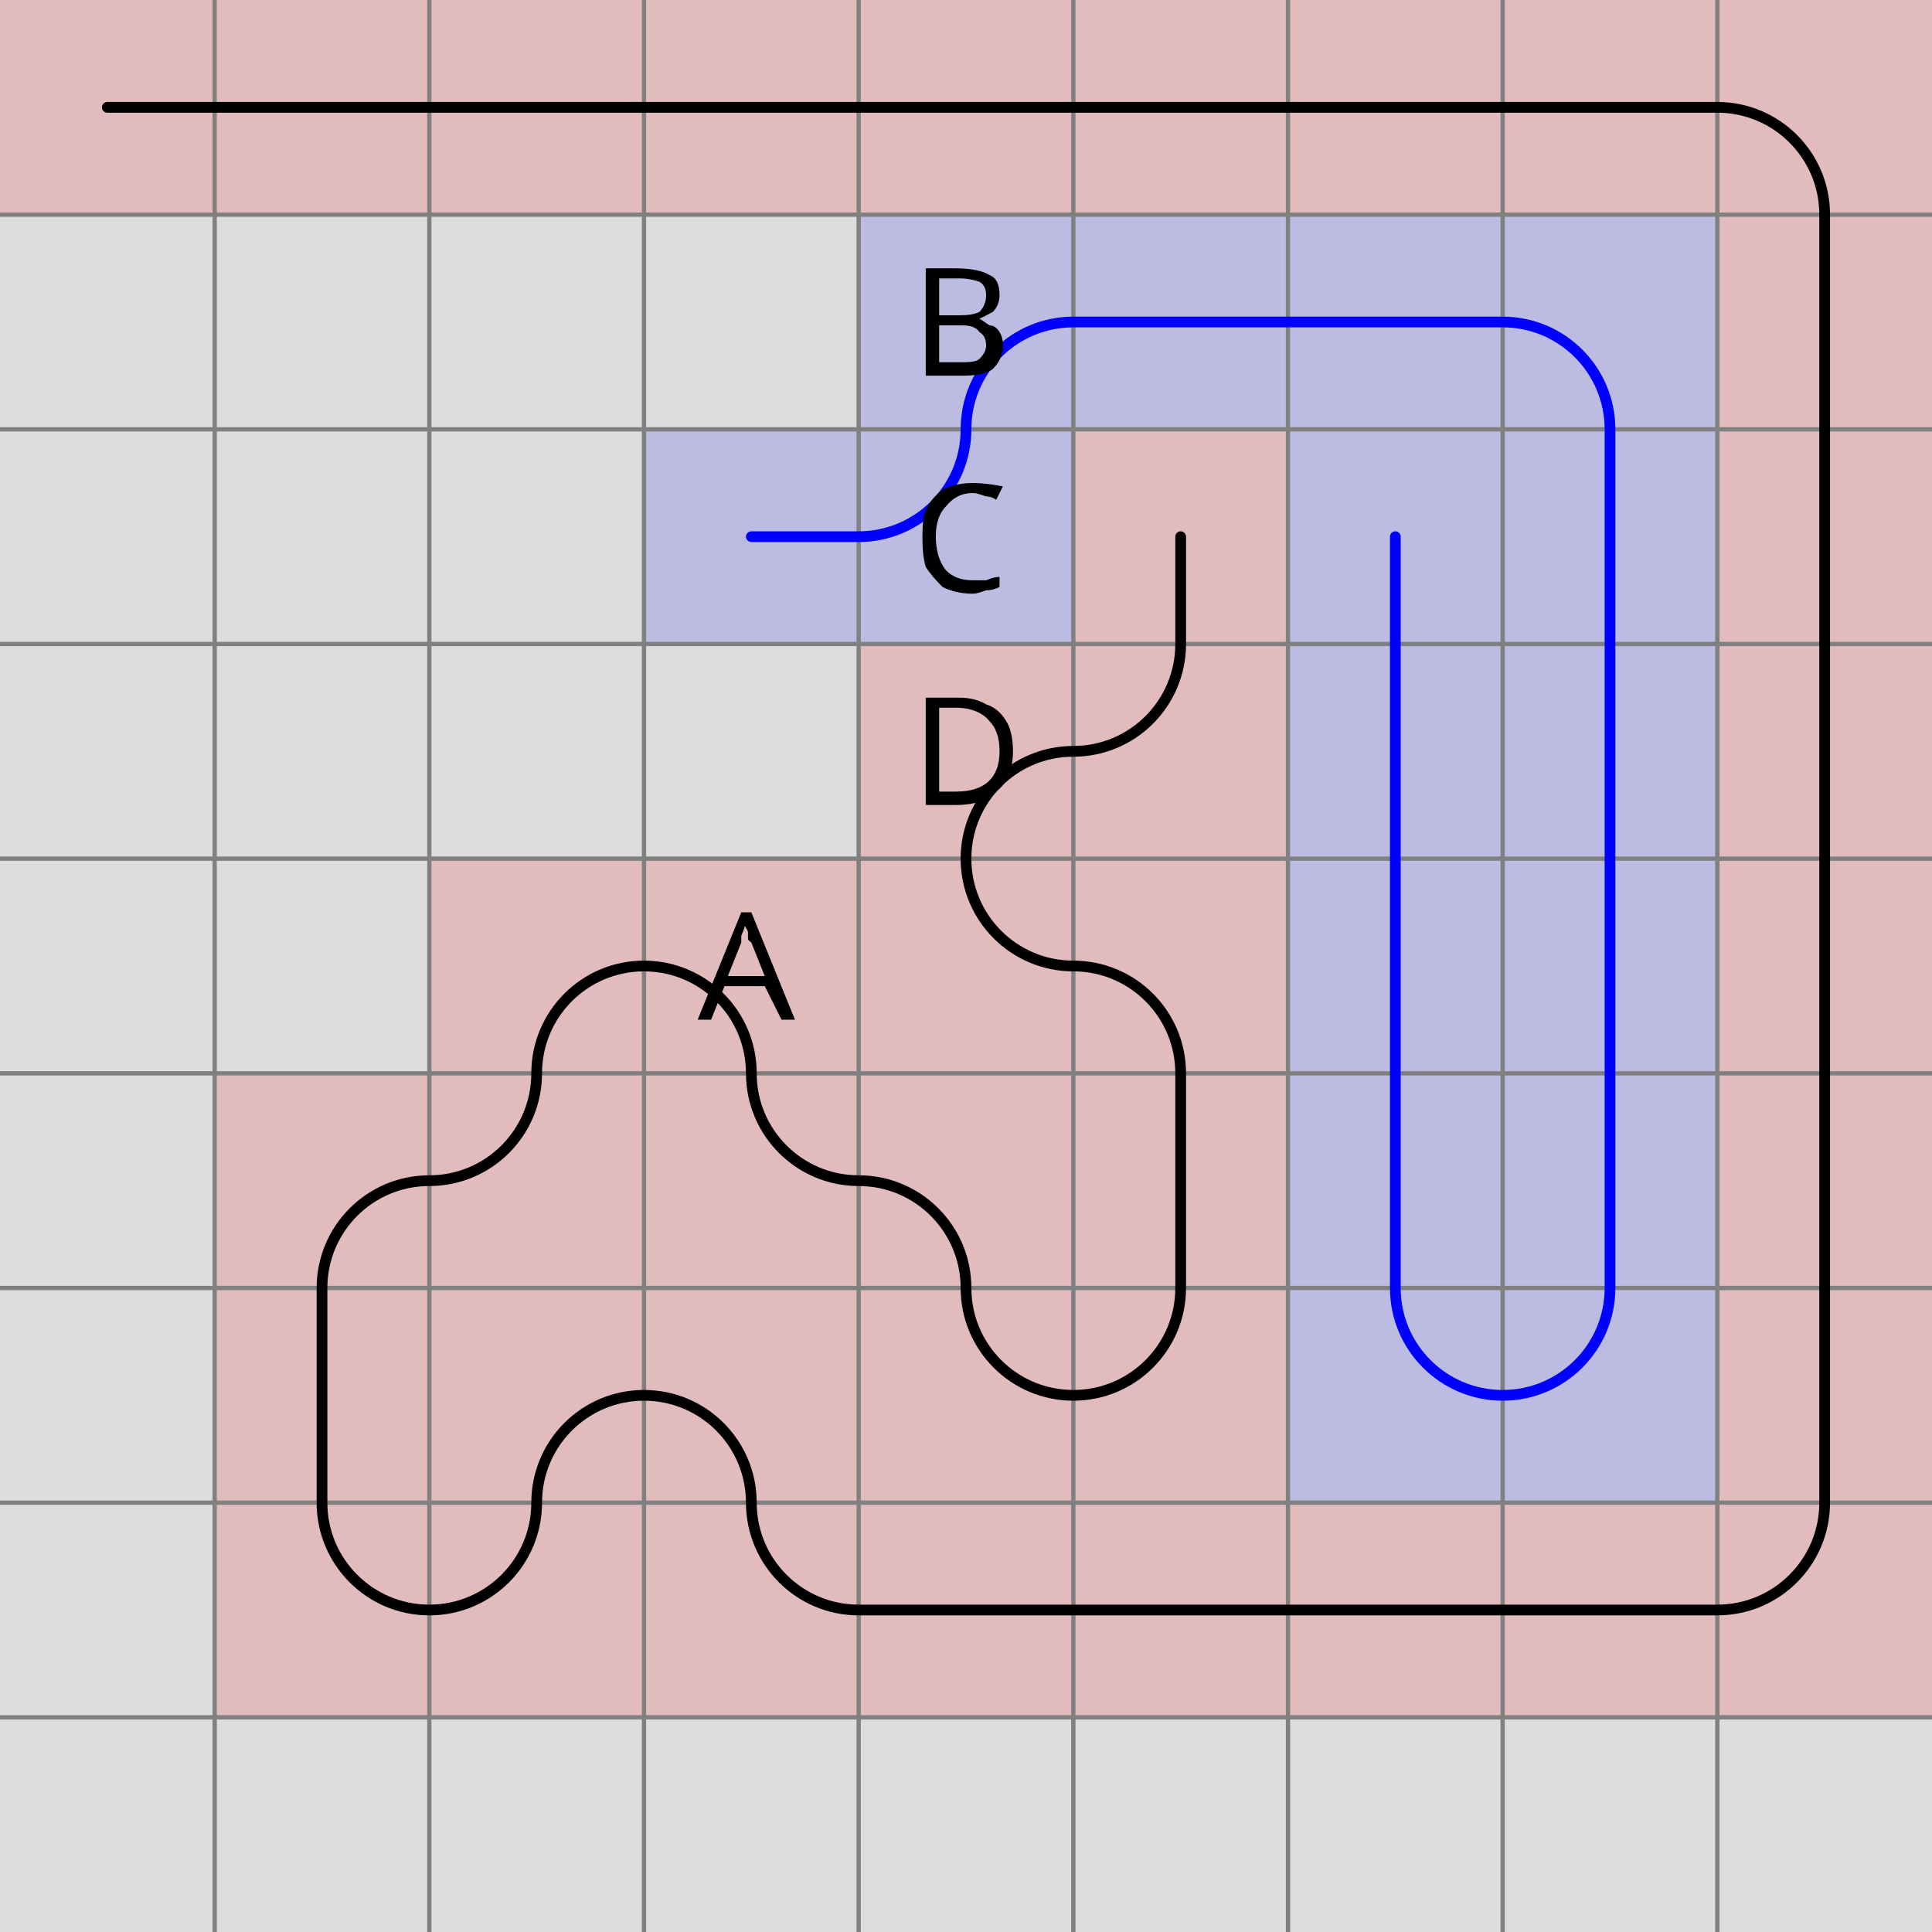
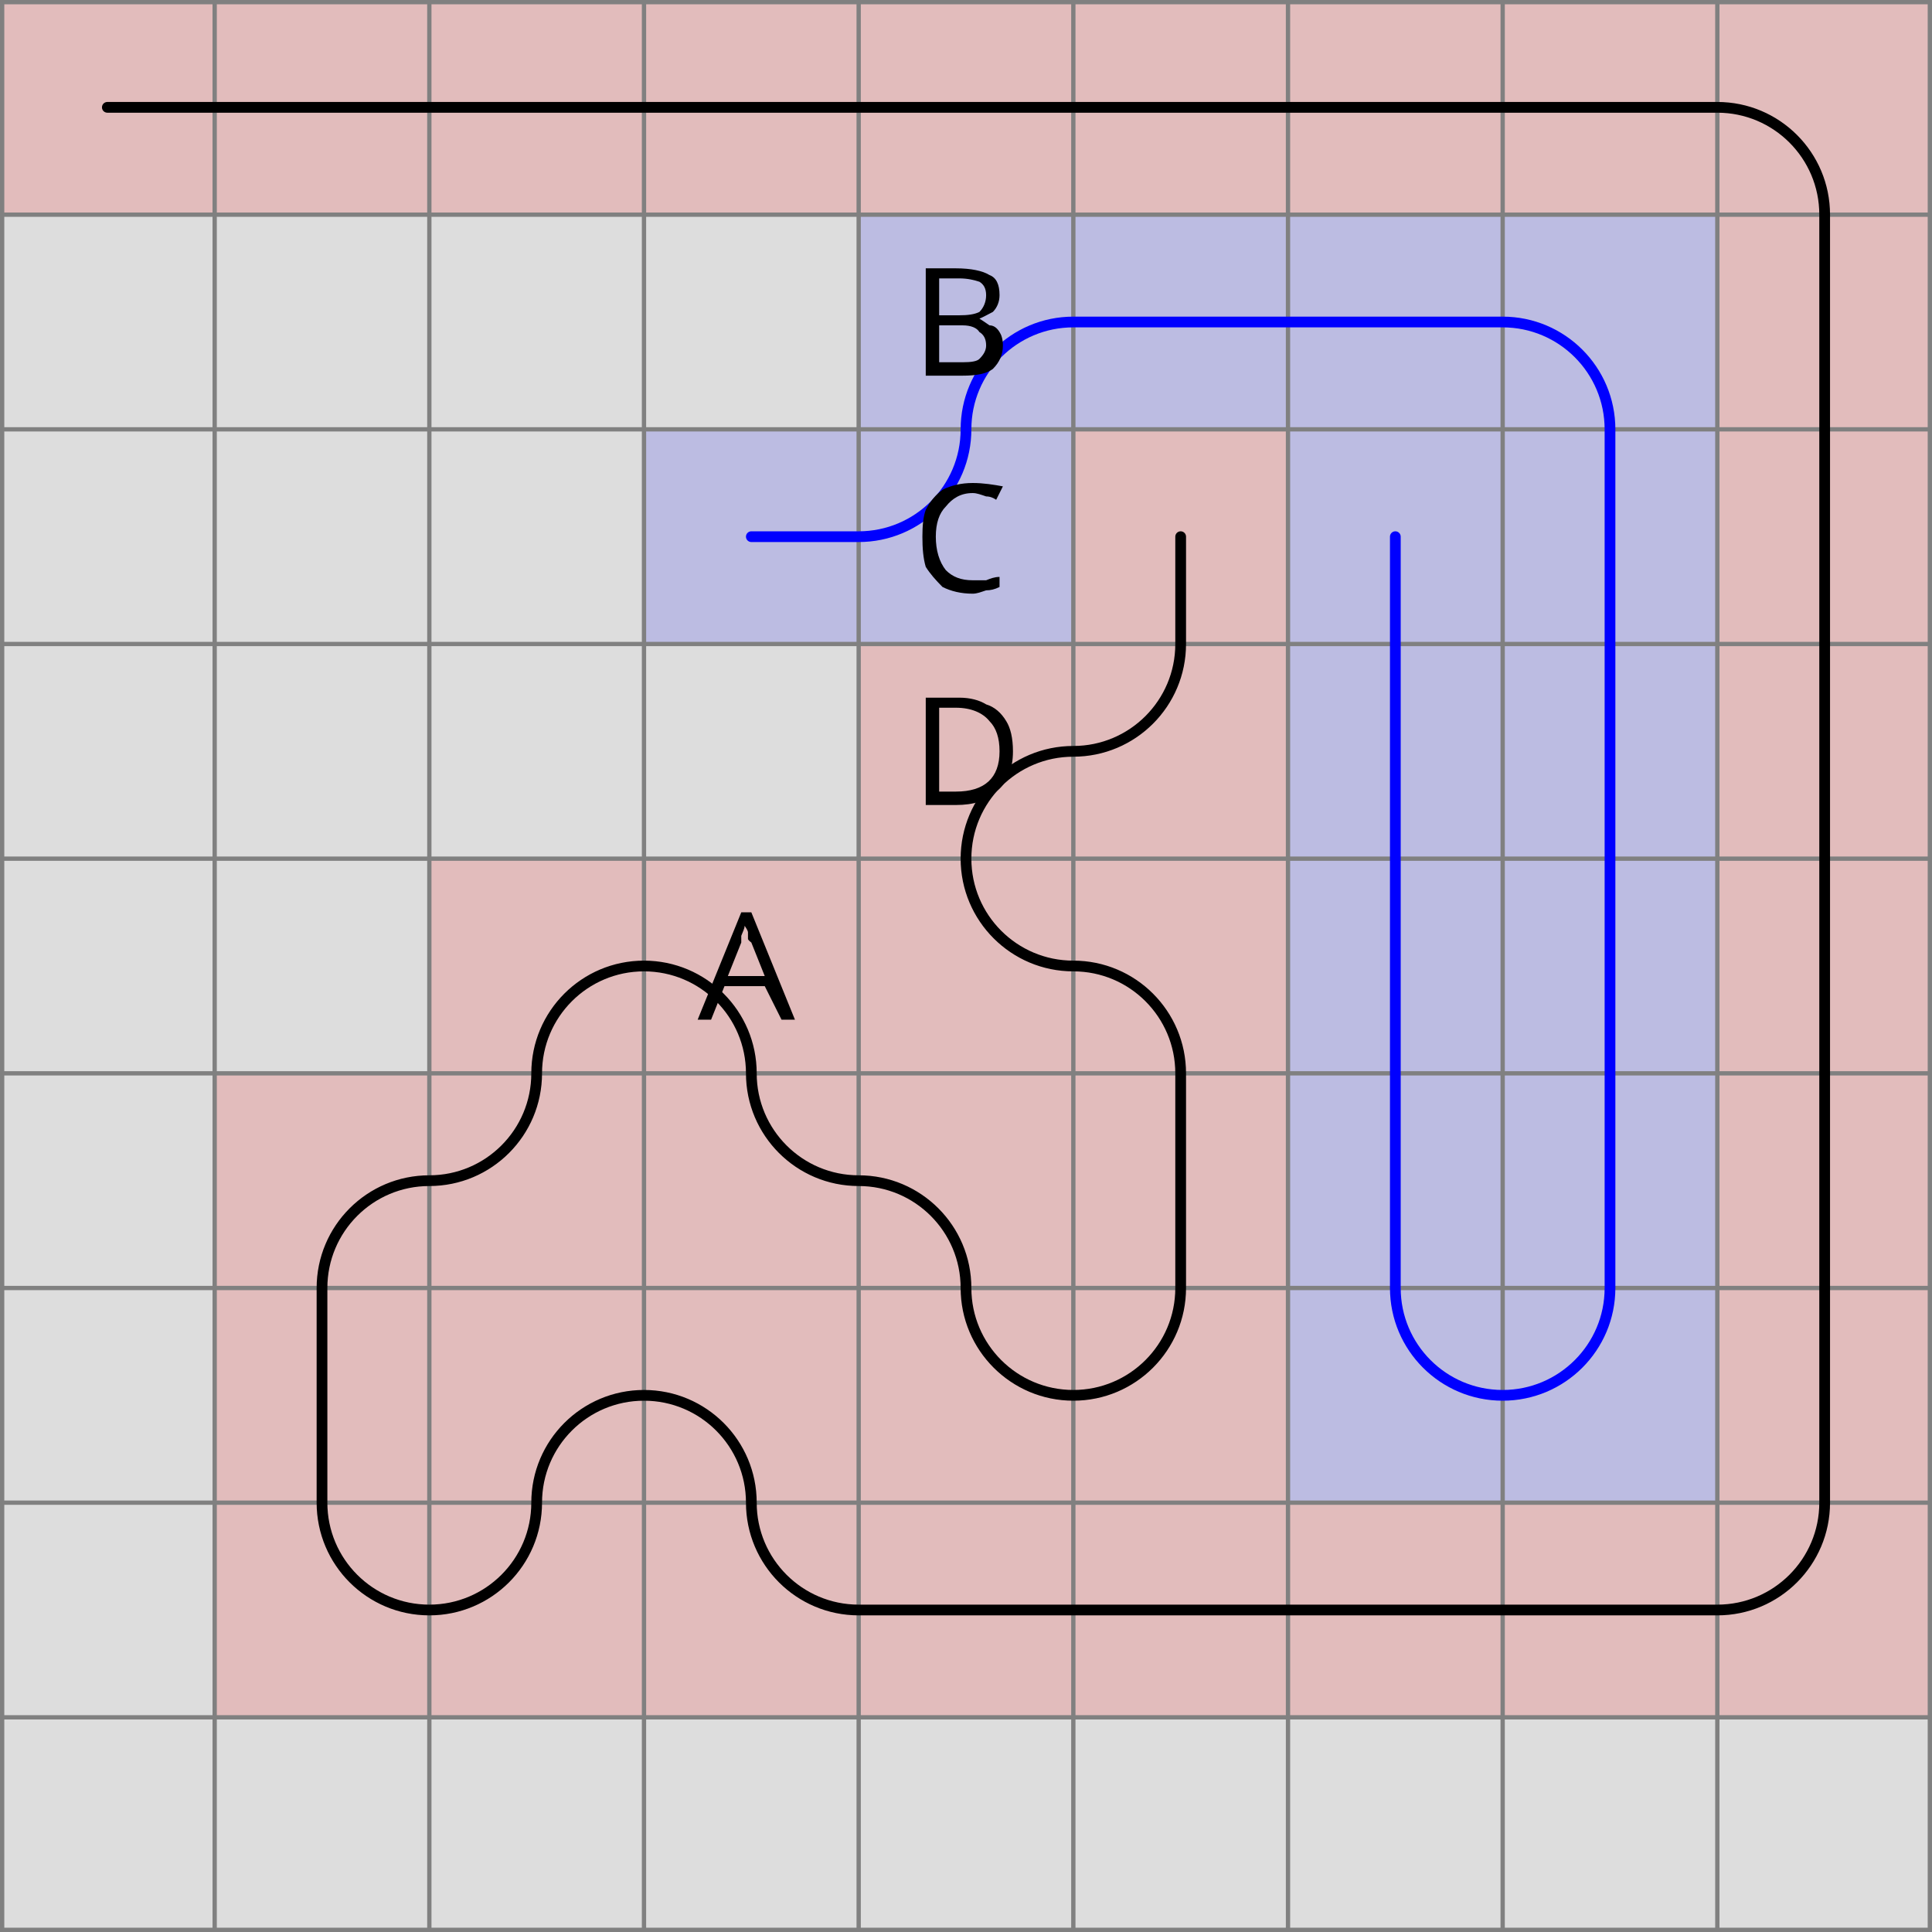
<svg xmlns="http://www.w3.org/2000/svg" viewBox="0 0 9 9">
  <path d="M0,0 h9 v9 h-9 z" fill="#dddddd" />
  <rect width="1" height="1" x="0" y="0" fill="#ff0000" fill-opacity="0.15" />
  <rect width="1" height="1" x="1" y="0" fill="#ff0000" fill-opacity="0.15" />
  <rect width="1" height="1" x="2" y="0" fill="#ff0000" fill-opacity="0.15" />
  <rect width="1" height="1" x="3" y="0" fill="#ff0000" fill-opacity="0.15" />
  <rect width="1" height="1" x="4" y="0" fill="#ff0000" fill-opacity="0.15" />
  <rect width="1" height="1" x="5" y="0" fill="#ff0000" fill-opacity="0.15" />
  <rect width="1" height="1" x="6" y="0" fill="#ff0000" fill-opacity="0.15" />
  <rect width="1" height="1" x="7" y="0" fill="#ff0000" fill-opacity="0.15" />
  <rect width="1" height="1" x="8" y="0" fill="#ff0000" fill-opacity="0.15" />
  <rect width="1" height="1" x="8" y="1" fill="#ff0000" fill-opacity="0.15" />
  <rect width="1" height="1" x="8" y="2" fill="#ff0000" fill-opacity="0.15" />
  <rect width="1" height="1" x="8" y="3" fill="#ff0000" fill-opacity="0.15" />
  <rect width="1" height="1" x="8" y="4" fill="#ff0000" fill-opacity="0.15" />
  <rect width="1" height="1" x="8" y="5" fill="#ff0000" fill-opacity="0.15" />
  <rect width="1" height="1" x="8" y="6" fill="#ff0000" fill-opacity="0.15" />
  <rect width="1" height="1" x="8" y="7" fill="#ff0000" fill-opacity="0.15" />
  <rect width="1" height="1" x="7" y="7" fill="#ff0000" fill-opacity="0.15" />
  <rect width="1" height="1" x="6" y="7" fill="#ff0000" fill-opacity="0.15" />
  <rect width="1" height="1" x="5" y="7" fill="#ff0000" fill-opacity="0.15" />
  <rect width="1" height="1" x="4" y="7" fill="#ff0000" fill-opacity="0.15" />
  <rect width="1" height="1" x="3" y="7" fill="#ff0000" fill-opacity="0.15" />
  <rect width="1" height="1" x="3" y="6" fill="#ff0000" fill-opacity="0.15" />
  <rect width="1" height="1" x="2" y="6" fill="#ff0000" fill-opacity="0.15" />
  <rect width="1" height="1" x="2" y="7" fill="#ff0000" fill-opacity="0.15" />
  <rect width="1" height="1" x="1" y="7" fill="#ff0000" fill-opacity="0.15" />
  <rect width="1" height="1" x="1" y="6" fill="#ff0000" fill-opacity="0.15" />
  <rect width="1" height="1" x="1" y="5" fill="#ff0000" fill-opacity="0.15" />
  <rect width="1" height="1" x="2" y="5" fill="#ff0000" fill-opacity="0.15" />
  <rect width="1" height="1" x="2" y="4" fill="#ff0000" fill-opacity="0.15" />
  <rect width="1" height="1" x="3" y="4" fill="#ff0000" fill-opacity="0.15" />
  <rect width="1" height="1" x="3" y="5" fill="#ff0000" fill-opacity="0.15" />
  <rect width="1" height="1" x="4" y="5" fill="#ff0000" fill-opacity="0.15" />
  <rect width="1" height="1" x="4" y="6" fill="#ff0000" fill-opacity="0.15" />
  <rect width="1" height="1" x="5" y="6" fill="#ff0000" fill-opacity="0.15" />
  <rect width="1" height="1" x="5" y="5" fill="#ff0000" fill-opacity="0.15" />
  <rect width="1" height="1" x="5" y="4" fill="#ff0000" fill-opacity="0.15" />
  <rect width="1" height="1" x="4" y="4" fill="#ff0000" fill-opacity="0.15" />
  <rect width="1" height="1" x="4" y="3" fill="#ff0000" fill-opacity="0.15" />
  <rect width="1" height="1" x="5" y="3" fill="#ff0000" fill-opacity="0.15" />
  <rect width="1" height="1" x="5" y="2" fill="#ff0000" fill-opacity="0.15" />
  <rect width="1" height="1" x="6" y="2" fill="#0000ff" fill-opacity="0.15" />
  <rect width="1" height="1" x="6" y="3" fill="#0000ff" fill-opacity="0.15" />
  <rect width="1" height="1" x="6" y="4" fill="#0000ff" fill-opacity="0.15" />
  <rect width="1" height="1" x="6" y="5" fill="#0000ff" fill-opacity="0.15" />
  <rect width="1" height="1" x="6" y="6" fill="#0000ff" fill-opacity="0.15" />
  <rect width="1" height="1" x="7" y="6" fill="#0000ff" fill-opacity="0.15" />
  <rect width="1" height="1" x="7" y="5" fill="#0000ff" fill-opacity="0.15" />
  <rect width="1" height="1" x="7" y="4" fill="#0000ff" fill-opacity="0.15" />
  <rect width="1" height="1" x="7" y="3" fill="#0000ff" fill-opacity="0.15" />
  <rect width="1" height="1" x="7" y="2" fill="#0000ff" fill-opacity="0.15" />
  <rect width="1" height="1" x="7" y="1" fill="#0000ff" fill-opacity="0.15" />
  <rect width="1" height="1" x="6" y="1" fill="#0000ff" fill-opacity="0.15" />
  <rect width="1" height="1" x="5" y="1" fill="#0000ff" fill-opacity="0.15" />
  <rect width="1" height="1" x="4" y="1" fill="#0000ff" fill-opacity="0.15" />
  <rect width="1" height="1" x="4" y="2" fill="#0000ff" fill-opacity="0.15" />
  <rect width="1" height="1" x="3" y="2" fill="#0000ff" fill-opacity="0.15" />
+   <path fill="transparent" stroke="gray" stroke-width="0.02" d="M 0.01 0 v 9" />
+   <path fill="transparent" stroke="gray" stroke-width="0.02" d="M 0 0.01 h 9" />
  <path fill="transparent" stroke="gray" stroke-width="0.02" d="M 1 0 v 9" />
  <path fill="transparent" stroke="gray" stroke-width="0.02" d="M 0 1 h 9" />
  <path fill="transparent" stroke="gray" stroke-width="0.02" d="M 2 0 v 9" />
  <path fill="transparent" stroke="gray" stroke-width="0.02" d="M 0 2 h 9" />
  <path fill="transparent" stroke="gray" stroke-width="0.02" d="M 3 0 v 9" />
  <path fill="transparent" stroke="gray" stroke-width="0.02" d="M 0 3 h 9" />
  <path fill="transparent" stroke="gray" stroke-width="0.02" d="M 4 0 v 9" />
  <path fill="transparent" stroke="gray" stroke-width="0.02" d="M 0 4 h 9" />
  <path fill="transparent" stroke="gray" stroke-width="0.02" d="M 5 0 v 9" />
  <path fill="transparent" stroke="gray" stroke-width="0.02" d="M 0 5 h 9" />
  <path fill="transparent" stroke="gray" stroke-width="0.02" d="M 6 0 v 9" />
  <path fill="transparent" stroke="gray" stroke-width="0.02" d="M 0 6 h 9" />
  <path fill="transparent" stroke="gray" stroke-width="0.02" d="M 7 0 v 9" />
  <path fill="transparent" stroke="gray" stroke-width="0.02" d="M 0 7 h 9" />
  <path fill="transparent" stroke="gray" stroke-width="0.02" d="M 8 0 v 9" />
  <path fill="transparent" stroke="gray" stroke-width="0.02" d="M 0 8 h 9" />
+   <path fill="transparent" stroke="gray" stroke-width="0.02" d="M 8.99 0 v 9" />
+   <path fill="transparent" stroke="gray" stroke-width="0.02" d="M 0 8.99 h 9" />
  <path d="M 0.5 0.5 L 1 0.5 L 2 0.5 L 3 0.5 L 4 0.5 L 5 0.5 L 6 0.5 L 7 0.5 L 8 0.5 A 0.5 0.5 0 0 1 8.5 1 L 8.5 2 L 8.5 3 L 8.5 4 L 8.5 5 L 8.5 6 L 8.5 7 A 0.5 0.5 0 0 1 8 7.5 L 7 7.5 L 6 7.5 L 5 7.5 L 4 7.5 A 0.5 0.5 0 0 1 3.5 7 A 0.5 0.5 0 0 0 3 6.5 A 0.5 0.5 0 0 0 2.5 7 A 0.5 0.5 0 0 1 2 7.5 A 0.5 0.5 0 0 1 1.5 7 L 1.5 6 A 0.5 0.5 0 0 1 2 5.5 A 0.5 0.5 0 0 0 2.5 5 A 0.5 0.5 0 0 1 3 4.5 A 0.5 0.5 0 0 1 3.5 5 A 0.5 0.5 0 0 0 4 5.5 A 0.5 0.5 0 0 1 4.5 6 A 0.5 0.5 0 0 0 5 6.5 A 0.5 0.5 0 0 0 5.5 6 L 5.5 5 A 0.5 0.5 0 0 0 5 4.5 A 0.5 0.5 0 0 1 4.5 4 A 0.5 0.5 0 0 1 5 3.5 A 0.5 0.5 0 0 0 5.5 3 L 5.5 2.5" fill="white" fill-opacity="0" stroke="black" stroke-width="0.05" stroke-linecap="round" />
  <path d="M 6.5 2.5 L 6.5 3 L 6.5 4 L 6.5 5 L 6.5 6 A 0.5 0.5 0 0 0 7 6.5 A 0.5 0.5 0 0 0 7.5 6 L 7.5 5 L 7.5 4 L 7.5 3 L 7.5 2 A 0.5 0.5 0 0 0 7 1.5 L 6 1.5 L 5 1.5 A 0.5 0.5 0 0 0 4.5 2 A 0.5 0.5 0 0 1 4 2.5 L 3.5 2.5 " fill="white" fill-opacity="0" stroke="blue" stroke-width="0.05" stroke-linecap="round" />
  <text x="3.25" y="4.75" style="font: 0.7px sans-serif;">A</text>
  <text x="4.25" y="1.75" style="font: 0.7px sans-serif;">B</text>
  <text x="4.25" y="2.75" style="font: 0.7px sans-serif;">C</text>
  <text x="4.25" y="3.75" style="font: 0.7px sans-serif;">D</text>
</svg>
